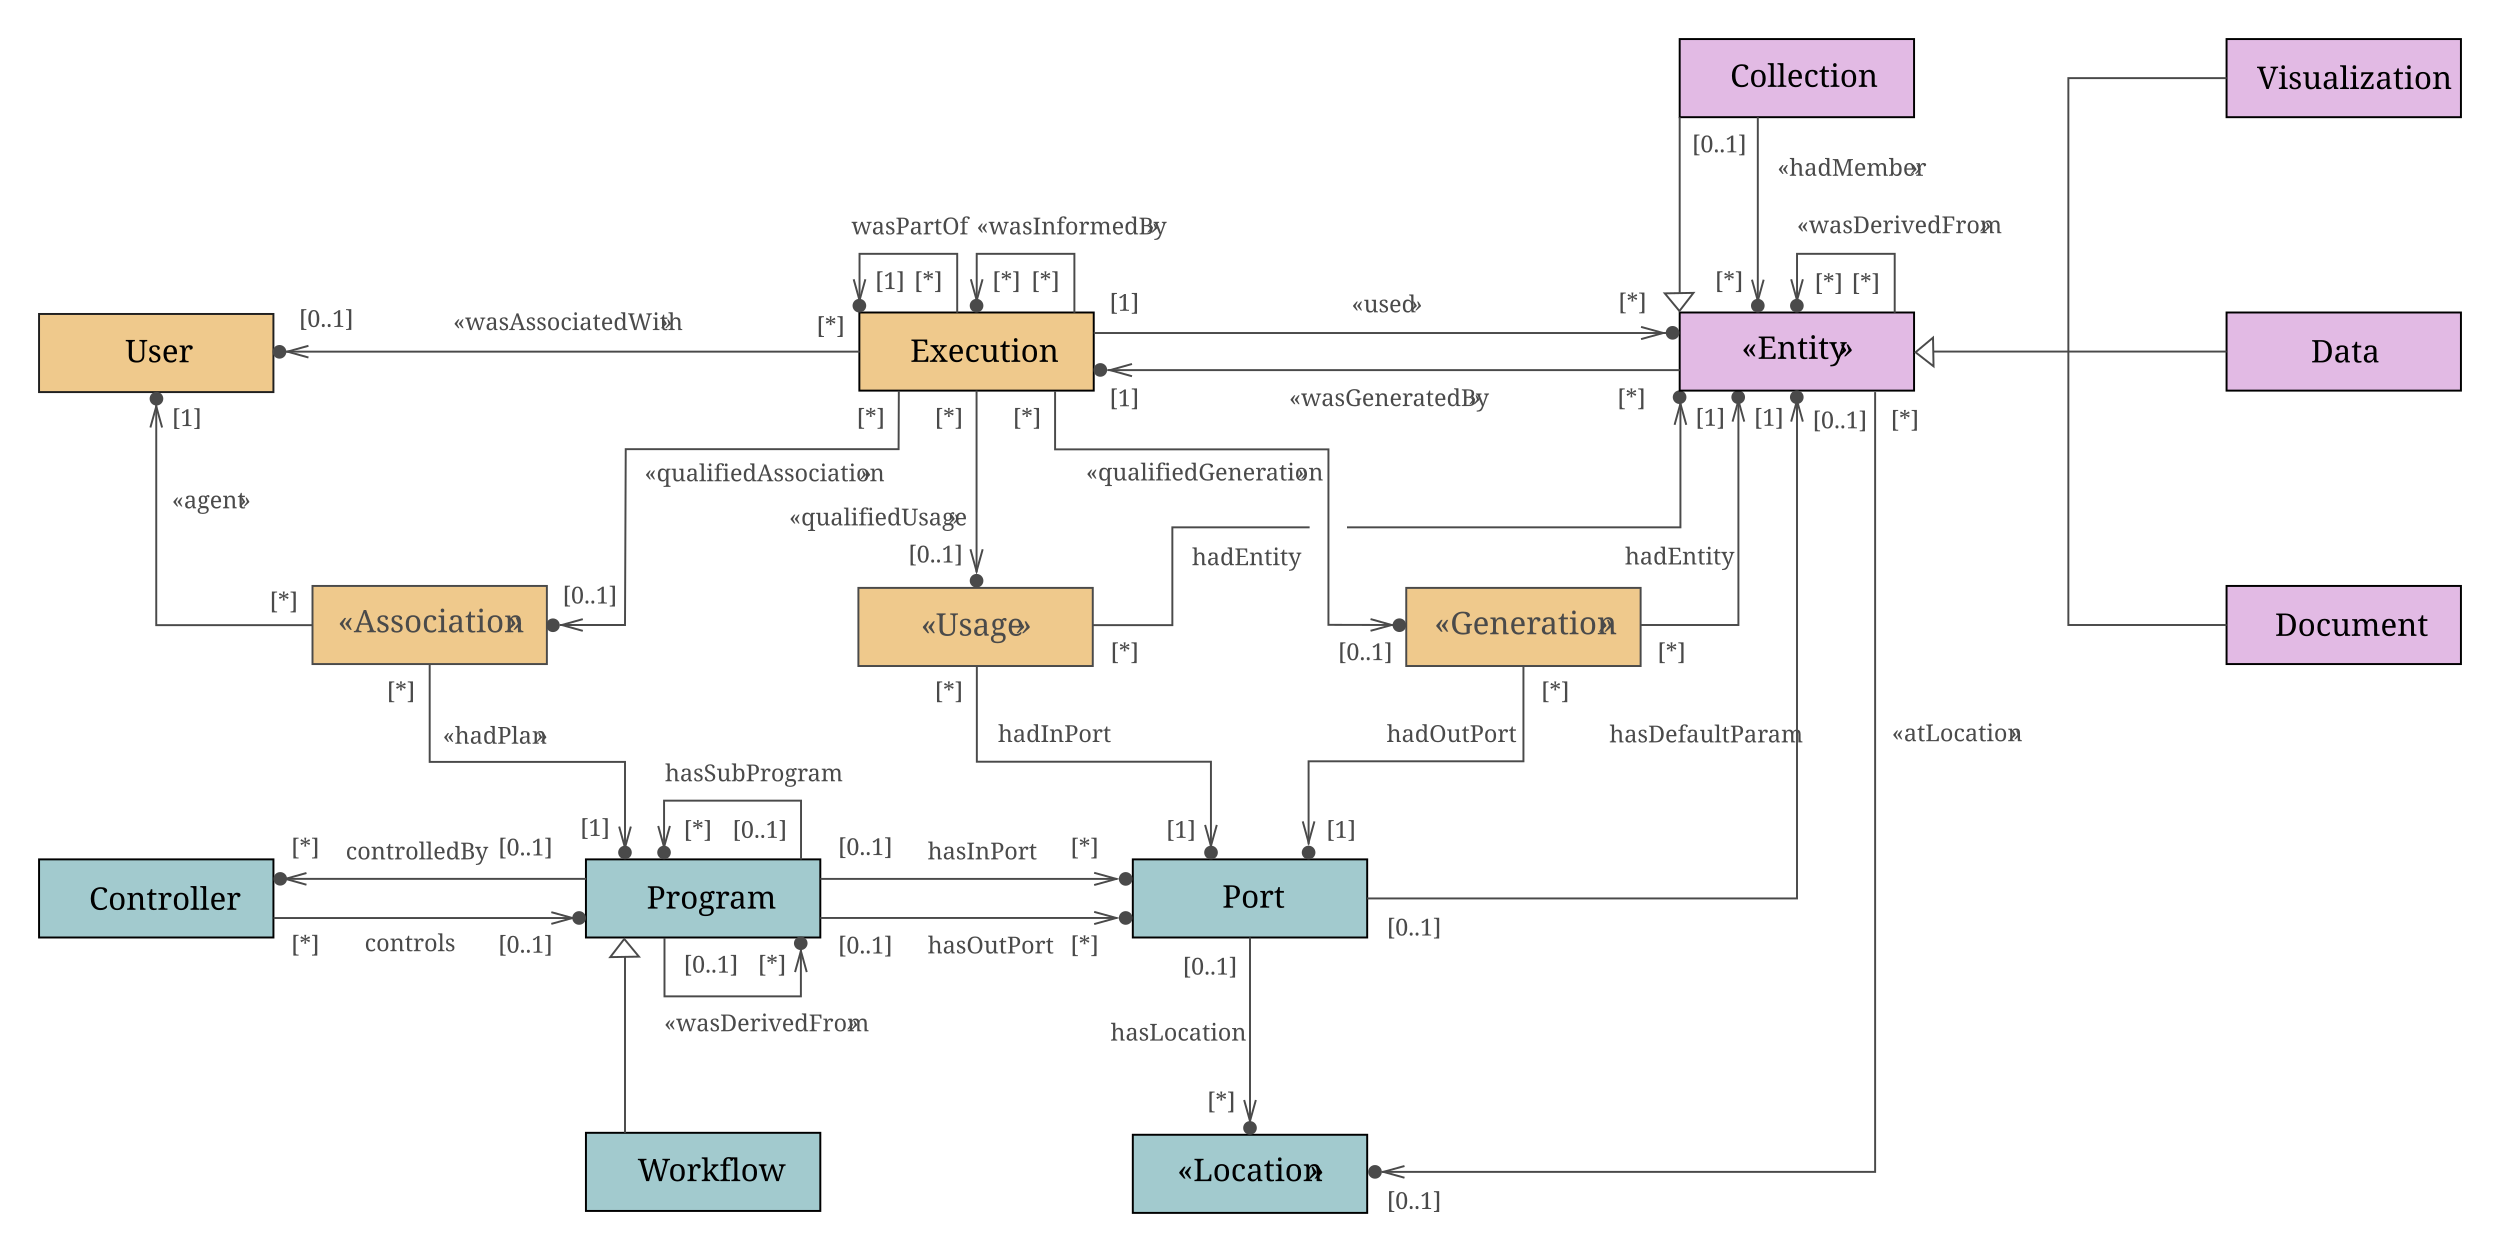
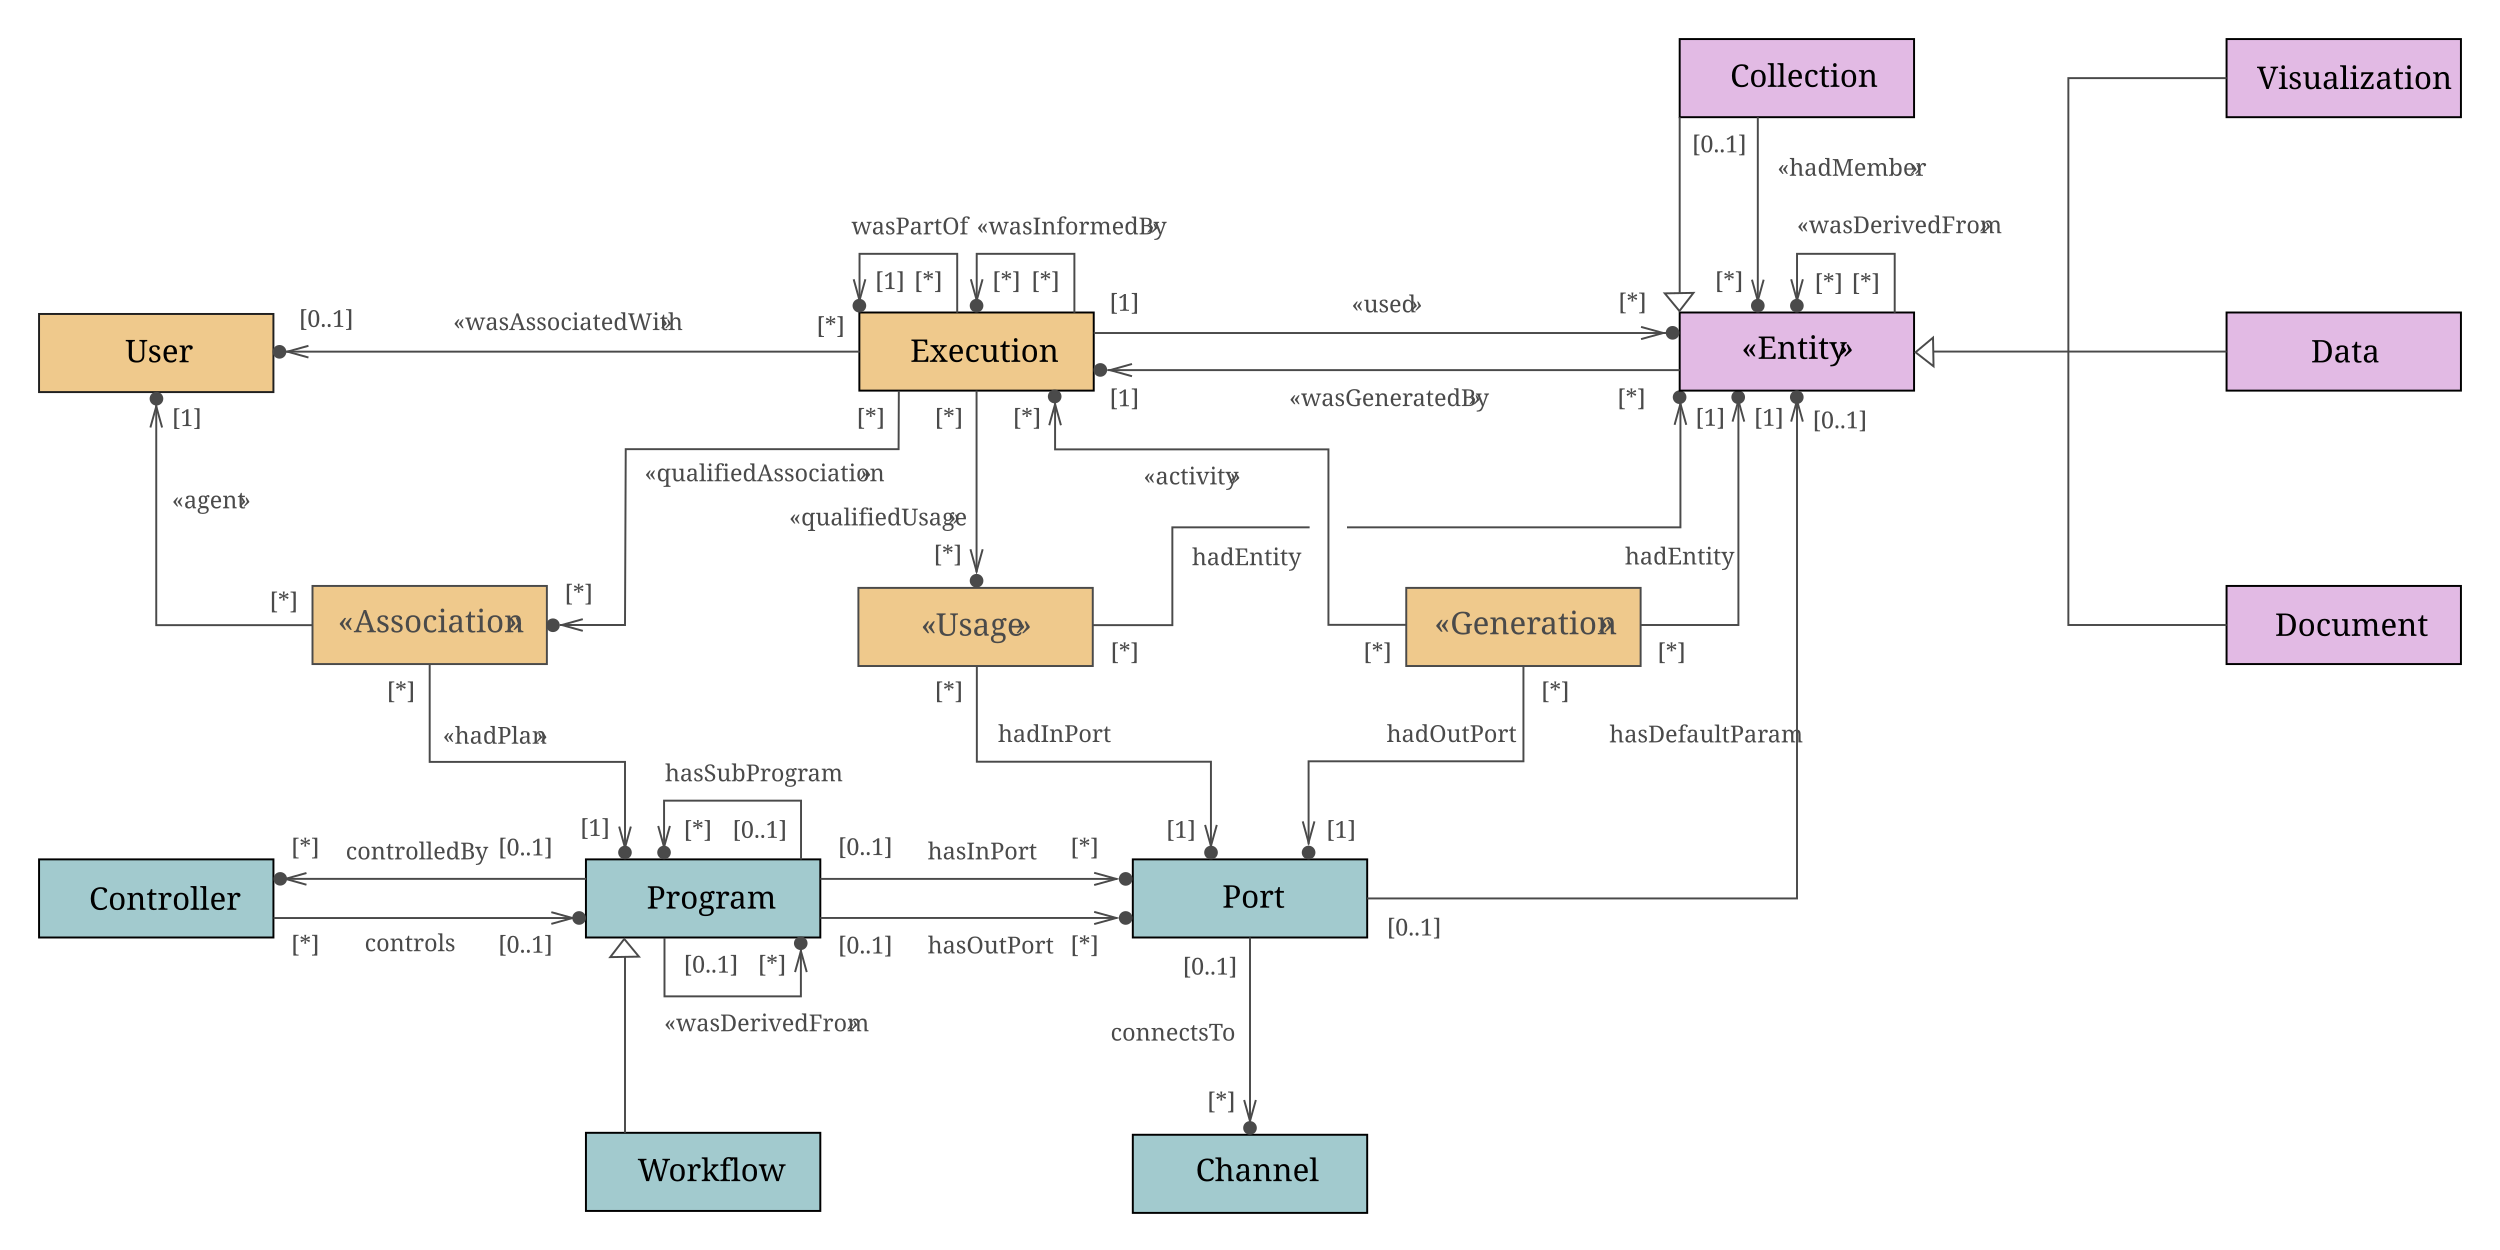
<svg xmlns="http://www.w3.org/2000/svg" width="1280px" height="640px" viewBox="0 0 1280 640" version="1.1">
  <defs />
  <g id="Page-1" stroke="none" stroke-width="1" fill="none" fill-rule="evenodd">
    <g id="provone-model">
      <g id="Path-+-Path" transform="translate(559, 206)" stroke="#4A4A4A">
        <path d="M0.557,114.071 L41.244,114.071 L41.244,63.996 L111.53,63.996" id="Path" />
        <path d="M130.663,63.996 L301.378,63.996 L301.378,0.601" id="Path" />
        <path id="Path-decoration-1" d="M304.378,11.512 C303.328,7.732 302.428,4.492 301.378,0.712 C300.328,4.492 299.428,7.732 298.378,11.512" />
      </g>
-       <path d="M707.5,600 L960.063,600 L960.063,200.742" id="Path-70" stroke="#4A4A4A" />
-       <path id="Path-70-decoration-1" d="M719.1,603 C715.32,601.95 712.08,601.05 708.3,600 C712.08,598.95 715.32,598.05 719.1,597" stroke="#4A4A4A" />
      <path d="M889.961,206.361 C891.618,206.361 892.961,205.018 892.961,203.361 C892.961,201.704 891.618,200.361 889.961,200.361 C888.304,200.361 886.961,201.704 886.961,203.361 C886.961,205.018 888.304,206.361 889.961,206.361 Z" id="Oval-3" stroke="#4A4A4A" fill="#4A4A4A" transform="translate(889.9608, 203.3608) rotate(156) translate(-889.9608, -203.3608) " />
      <path d="M859.961,206.361 C861.618,206.361 862.961,205.018 862.961,203.361 C862.961,201.704 861.618,200.361 859.961,200.361 C858.304,200.361 856.961,201.704 856.961,203.361 C856.961,205.018 858.304,206.361 859.961,206.361 Z" id="Oval-3" stroke="#4A4A4A" fill="#4A4A4A" transform="translate(859.9608, 203.3608) rotate(156) translate(-859.9608, -203.3608) " />
      <g id="User-Box-+-User" transform="translate(19.99237, 160.75)">
        <rect id="User-Box" stroke="#202020" fill="#EFC98C" x="0" y="0" width="120" height="40" />
        <text id="User" font-family="Cambria" font-size="16" font-weight="normal" fill="#000000">
          <tspan x="44.168" y="24.73">User</tspan>
        </text>
      </g>
      <g id="Execution-Box-+-Execution" transform="translate(438.9924, 160)">
        <rect id="Execution-Box" stroke="#000000" fill="#EFC98C" x="1" y="0" width="120" height="40" />
        <text id="Execution" font-family="Cambria" font-size="16" font-weight="normal" fill="#000000">
          <tspan x="27.043" y="25.27">Execution</tspan>
        </text>
      </g>
      <g id="Association-Box-+-Association" transform="translate(160, 300)">
        <rect id="Association-Box" stroke="#4A4A4A" fill="#EFC98C" x="0" y="0" width="120" height="40" />
        <text id="«Association»" font-family="Cambria" font-size="16" font-weight="normal" fill="#4A4A4A">
          <tspan x="12.945" y="23.734">«Association</tspan>
          <tspan x="99.555" y="23.734" font-style="italic">»</tspan>
        </text>
      </g>
      <g id="Association-Box-+-Association-2" transform="translate(439.5, 301)">
        <rect id="Association-Box" stroke="#4A4A4A" fill="#EFC98C" x="0" y="0" width="120" height="40" />
        <text id="«Usage»" font-family="Cambria" font-size="16" font-weight="normal" fill="#4A4A4A">
          <tspan x="31.965" y="24.471">«</tspan>
          <tspan x="39.77" y="24.471">Usage</tspan>
          <tspan x="80.535" y="24.471" font-style="italic">»</tspan>
        </text>
      </g>
      <g id="Association-Box-+-Association-3" transform="translate(720, 301)">
        <rect id="Association-Box" stroke="#4A4A4A" fill="#EFC98C" x="0" y="0" width="120" height="40" />
        <text id="«Generation»" font-family="Cambria" font-size="16" font-weight="normal" fill="#4A4A4A">
          <tspan x="14.336" y="23.734">«Generation</tspan>
          <tspan x="98.164" y="23.734" font-style="italic">»</tspan>
        </text>
      </g>
      <g id="Data-Box-+-Data" transform="translate(860, 160)">
        <rect id="Data-Box" stroke="#000000" fill="#E2BAE4" x="0" y="0" width="120" height="40" />
        <text id="«Entity»" font-family="Cambria" font-size="16" font-weight="normal" fill="#000000">
          <tspan x="31.613" y="23.734">«Entity</tspan>
          <tspan x="80.887" y="23.734" font-style="italic">»</tspan>
        </text>
      </g>
      <g id="Data-Box-+-Data-2" transform="translate(1140, 160)">
        <rect id="Data-Box" stroke="#000000" fill="#E2BAE4" x="0" y="0" width="120" height="40" />
        <text id="Data" font-family="Cambria" font-size="16" font-weight="normal" fill="#000000">
          <tspan x="43.2" y="25.56">Data</tspan>
        </text>
      </g>
      <g id="Data-Box-+-Data-5" transform="translate(1140, 300)">
        <rect id="Data-Box" stroke="#000000" fill="#E2BAE4" x="0" y="0" width="120" height="40" />
        <text id="Document" font-family="Cambria" font-size="16" font-weight="normal" fill="#000000">
          <tspan x="24.785" y="25.56">Document</tspan>
        </text>
      </g>
      <g id="Data-Box-+-Data-4" transform="translate(1140, 20)">
        <rect id="Data-Box" stroke="#000000" fill="#E2BAE4" x="0" y="0" width="120" height="40" />
        <text id="Visualization" font-family="Cambria" font-size="16" font-weight="normal" fill="#000000">
          <tspan x="15.609" y="25.56">Visualization</tspan>
        </text>
      </g>
      <g id="Collection-Box-+-Collection" transform="translate(860, 20)">
        <rect id="Collection-Box" stroke="#000000" fill="#E2BAE4" x="0" y="0" width="120" height="40" />
        <text id="Collection" font-family="Cambria" font-size="16" font-weight="normal" fill="#000000">
          <tspan x="25.84" y="24.478">Collection</tspan>
        </text>
      </g>
      <g id="Controller-Box-+-Controller" transform="translate(20, 440)">
        <rect id="Controller-Box" stroke="#000000" fill="#A2CACE" x="0" y="0" width="120" height="40" />
        <text id="Controller" font-family="Cambria" font-size="16" font-weight="normal" fill="#000000">
          <tspan x="25.573" y="25.811">Controller</tspan>
        </text>
      </g>
      <rect id="Program-Box" stroke="#000000" fill="#A2CACE" x="300" y="440" width="120" height="40" />
      <text id="Program" font-family="Cambria" font-size="16" font-weight="normal" fill="#000000">
        <tspan x="331.078" y="465.199">Program</tspan>
      </text>
      <g id="Workflow-Box-+-Workflow" transform="translate(300, 580)">
        <rect id="Workflow-Box" stroke="#000000" fill="#A2CACE" x="0" y="0" width="120" height="40" />
        <text id="Workflow" font-family="Cambria" font-size="16" font-weight="normal" fill="#000000">
          <tspan x="26.444" y="24.73">Workflow</tspan>
        </text>
      </g>
-       <g id="Container-Box-+-Container" transform="translate(580, 581)">
+       <g id="Container-Box-+-Channel" transform="translate(580, 581)">
        <rect id="Container-Box" stroke="#000000" fill="#A2CACE" x="0" y="0" width="120" height="40" />
-         <text id="«Location»" font-family="Cambria" font-size="16" font-weight="normal" fill="#000000">
-           <tspan x="22.734" y="23.734">«Location</tspan>
-           <tspan x="89.766" y="23.734" font-style="italic">»</tspan>
+         <text id="Channel" font-family="Cambria" font-size="16" font-weight="normal" fill="#000000">
+           <tspan x="32.176" y="23.734">Channel</tspan>
        </text>
      </g>
      <g id="InputPort-Box-+-InputPort" transform="translate(580, 440)">
        <rect id="InputPort-Box" stroke="#000000" fill="#A2CACE" x="0" y="0" width="120" height="40" />
        <text id="Port" font-family="Cambria" font-size="16" font-weight="normal" fill="#000000">
          <tspan x="45.795" y="24.73">Port</tspan>
        </text>
      </g>
      <text id="wasPartOf" font-family="Cambria" font-size="12" font-weight="normal" fill="#4A4A4A">
        <tspan x="435.992" y="120">wasPartOf</tspan>
      </text>
      <text id="«hadMember»" font-family="Cambria" font-size="12" font-weight="normal" fill="#4A4A4A">
        <tspan x="910" y="90">«hadMember</tspan>
        <tspan x="977.998" y="90" font-style="italic">»</tspan>
      </text>
      <text id="«wasDerivedFrom»" font-family="Cambria" font-size="12" font-weight="normal" fill="#4A4A4A">
        <tspan x="340" y="528">«wasDerivedFrom</tspan>
        <tspan x="433.457" y="528" font-style="italic">»</tspan>
      </text>
      <text id="hasSubProgram" font-family="Cambria" font-size="12" font-weight="normal" fill="#4A4A4A">
        <tspan x="340.5" y="400">hasSubProgram</tspan>
      </text>
      <text id="«hadPlan»" font-family="Cambria" font-size="12" font-weight="normal" fill="#4A4A4A">
        <tspan x="226.683" y="380.801">«hadPlan</tspan>
        <tspan x="274.302" y="380.801" font-style="italic">»</tspan>
      </text>
      <text id="controlledBy" font-family="Cambria" font-size="12" font-weight="normal" fill="#4A4A4A">
        <tspan x="177" y="440">controlledBy</tspan>
      </text>
      <text id="controls" font-family="Cambria" font-size="12" font-weight="normal" fill="#4A4A4A">
        <tspan x="186.683" y="487">controls</tspan>
      </text>
      <text id="[*]" font-family="Cambria" font-size="12" font-weight="normal" fill="#4A4A4A">
        <tspan x="149" y="487.735">[*]</tspan>
      </text>
      <text id="[*]-5" font-family="Cambria" font-size="12" font-weight="normal" fill="#4A4A4A">
        <tspan x="388" y="498">[*]</tspan>
      </text>
      <text id="[*]-2" font-family="Cambria" font-size="12" font-weight="normal" fill="#4A4A4A">
        <tspan x="149.008" y="438">[*]</tspan>
      </text>
      <text id="[*]-12" font-family="Cambria" font-size="12" font-weight="normal" fill="#4A4A4A">
        <tspan x="507.992" y="148">[*]</tspan>
      </text>
      <text id="[*]-13" font-family="Cambria" font-size="12" font-weight="normal" fill="#4A4A4A">
        <tspan x="527.992" y="148">[*]</tspan>
      </text>
      <text id="[*]-17" font-family="Cambria" font-size="12" font-weight="normal" fill="#4A4A4A">
        <tspan x="878" y="148">[*]</tspan>
      </text>
      <text id="«wasDerivedFrom»" font-family="Cambria" font-size="12" font-weight="normal" fill="#4A4A4A">
        <tspan x="920" y="119.4">«wasDerivedFrom</tspan>
        <tspan x="1013.457" y="119.4" font-style="italic">»</tspan>
      </text>
      <text id="[*]-18" font-family="Cambria" font-size="12" font-weight="normal" fill="#4A4A4A">
        <tspan x="948" y="149">[*]</tspan>
      </text>
      <text id="[*]-19" font-family="Cambria" font-size="12" font-weight="normal" fill="#4A4A4A">
        <tspan x="929" y="149">[*]</tspan>
      </text>
      <text id="[0..1]" font-family="Cambria" font-size="12" font-weight="normal" fill="#4A4A4A">
        <tspan x="866.263" y="78">[0..1]</tspan>
      </text>
      <text id="[0..1]-3" font-family="Cambria" font-size="12" font-weight="normal" fill="#4A4A4A">
        <tspan x="928" y="219.303">[0..1]</tspan>
      </text>
      <text id="[0..1]" font-family="Cambria" font-size="12" font-weight="normal" fill="#4A4A4A">
        <tspan x="710" y="479">[0..1]</tspan>
      </text>
-       <text id="[*]-20" font-family="Cambria" font-size="12" font-weight="normal" fill="#4A4A4A">
-         <tspan x="968" y="219">[*]</tspan>
-       </text>
-       <text id="[0..1]-2" font-family="Cambria" font-size="12" font-weight="normal" fill="#4A4A4A">
-         <tspan x="710" y="619">[0..1]</tspan>
-       </text>
      <text id="[*]-14" font-family="Cambria" font-size="12" font-weight="normal" fill="#4A4A4A">
        <tspan x="467.992" y="148">[*]</tspan>
      </text>
      <text id="[1]" font-family="Cambria" font-size="12" font-weight="normal" fill="#4A4A4A">
        <tspan x="447.992" y="148">[1]</tspan>
      </text>
      <text id="[*]-9" font-family="Cambria" font-size="12" font-weight="normal" fill="#4A4A4A">
        <tspan x="198" y="358">[*]</tspan>
      </text>
      <text id="[*]-6" font-family="Cambria" font-size="12" font-weight="normal" fill="#4A4A4A">
        <tspan x="350" y="429">[*]</tspan>
      </text>
      <text id="[0..1]" font-family="Cambria" font-size="12" font-weight="normal" fill="#4A4A4A">
        <tspan x="255" y="487.801">[0..1]</tspan>
      </text>
      <text id="[0..1]" font-family="Cambria" font-size="12" font-weight="normal" fill="#4A4A4A">
        <tspan x="350" y="498">[0..1]</tspan>
      </text>
      <text id="hasOutPort" font-family="Cambria" font-size="12" font-weight="normal" fill="#4A4A4A">
        <tspan x="475" y="488.158">hasOutPort</tspan>
      </text>
      <text id="[*]-7" font-family="Cambria" font-size="12" font-weight="normal" fill="#4A4A4A">
        <tspan x="548" y="488">[*]</tspan>
      </text>
      <text id="[0..1]" font-family="Cambria" font-size="12" font-weight="normal" fill="#4A4A4A">
        <tspan x="429" y="488.199">[0..1]</tspan>
      </text>
      <text id="[1]-7" font-family="Cambria" font-size="12" font-weight="normal" fill="#4A4A4A">
        <tspan x="297" y="428">[1]</tspan>
      </text>
      <text id="«wasAssociatedWith»" font-family="Cambria" font-size="12" font-weight="normal" fill="#4A4A4A">
        <tspan x="232" y="169">«wasAssociatedWith</tspan>
        <tspan x="338.119" y="169" font-style="italic">»</tspan>
      </text>
      <text id="«agent»" font-family="Cambria" font-size="12" font-weight="normal" fill="#4A4A4A">
        <tspan x="88" y="260.25">«agent</tspan>
        <tspan x="122.254" y="260.25" font-style="italic">»</tspan>
      </text>
      <text id="[1]" font-family="Cambria" font-size="12" font-weight="normal" fill="#4A4A4A">
        <tspan x="88" y="218.132">[1]</tspan>
      </text>
      <text id="[0..1]" font-family="Cambria" font-size="12" font-weight="normal" fill="#4A4A4A">
        <tspan x="153" y="167.403">[0..1]</tspan>
      </text>
      <text id="[*]" font-family="Cambria" font-size="12" font-weight="normal" fill="#4A4A4A">
        <tspan x="138" y="312">[*]</tspan>
      </text>
      <text id="[*]-11" font-family="Cambria" font-size="12" font-weight="normal" fill="#4A4A4A">
        <tspan x="417.992" y="171">[*]</tspan>
      </text>
      <text id="[*]-10" font-family="Cambria" font-size="12" font-weight="normal" fill="#4A4A4A">
        <tspan x="438.535" y="218">[*]</tspan>
      </text>
      <text id="[*]-22" font-family="Cambria" font-size="12" font-weight="normal" fill="#4A4A4A">
        <tspan x="478.535" y="218">[*]</tspan>
      </text>
      <text id="[*]-25" font-family="Cambria" font-size="12" font-weight="normal" fill="#4A4A4A">
        <tspan x="478.535" y="358">[*]</tspan>
      </text>
      <text id="[*]-28" font-family="Cambria" font-size="12" font-weight="normal" fill="#4A4A4A">
        <tspan x="789" y="358">[*]</tspan>
      </text>
-       <text id="[*]-24" font-family="Cambria" font-size="12" font-weight="normal" fill="#4A4A4A">
+       <text id="[*]" font-family="Cambria" font-size="12" font-weight="normal" fill="#4A4A4A">
        <tspan x="518.535" y="218">[*]</tspan>
      </text>
      <text id="[*]-26" font-family="Cambria" font-size="12" font-weight="normal" fill="#4A4A4A">
        <tspan x="568.535" y="338">[*]</tspan>
      </text>
      <text id="[*]-27" font-family="Cambria" font-size="12" font-weight="normal" fill="#4A4A4A">
        <tspan x="848.535" y="338">[*]</tspan>
      </text>
-       <text id="[0..1]" font-family="Cambria" font-size="12" font-weight="normal" fill="#4A4A4A">
-         <tspan x="288" y="309">[0..1]</tspan>
-       </text>
-       <text id="[0..1]-4" font-family="Cambria" font-size="12" font-weight="normal" fill="#4A4A4A">
-         <tspan x="465" y="288">[0..1]</tspan>
-       </text>
-       <text id="[0..1]-5" font-family="Cambria" font-size="12" font-weight="normal" fill="#4A4A4A">
-         <tspan x="685" y="338">[0..1]</tspan>
+       <text id="[*]" font-family="Cambria" font-size="12" font-weight="normal" fill="#4A4A4A">
+         <tspan x="289" y="308">[*]</tspan>
+       </text>
+       <text id="[*]" font-family="Cambria" font-size="12" font-weight="normal" fill="#4A4A4A">
+         <tspan x="478" y="288">[*]</tspan>
+       </text>
+       <text id="[*]" font-family="Cambria" font-size="12" font-weight="normal" fill="#4A4A4A">
+         <tspan x="698" y="338">[*]</tspan>
      </text>
      <text id="[0..1]" font-family="Cambria" font-size="12" font-weight="normal" fill="#4A4A4A">
        <tspan x="255" y="438">[0..1]</tspan>
      </text>
      <text id="[0..1]" font-family="Cambria" font-size="12" font-weight="normal" fill="#4A4A4A">
        <tspan x="375" y="429">[0..1]</tspan>
      </text>
      <g id="Collection-Subclass-arrow" transform="translate(852, 60)" stroke="#4A4A4A">
        <path d="M15.049,89.95 L7.869,99.255 L0.369,90.206 L15.049,89.95 Z" id="Triangle-1" />
        <path d="M8,89.5 L8,0.5" id="Line" stroke-linecap="square" />
      </g>
      <g id="Collection-Subclass-arrow-2" transform="translate(1060, 180) rotate(-270) translate(-1060, -180) translate(1052.5, 100)" stroke="#4A4A4A">
        <path d="M15.05,150.031 L7.869,159.253 L0.37,150.287 L15.05,150.031 Z" id="Triangle-1" />
        <path d="M7.5,149.586 L7.5,0.499" id="Line" stroke-linecap="square" />
      </g>
      <g id="Workflow-Subclass-arrow" transform="translate(319.5, 530.5) rotate(-180) translate(-319.5, -530.5) translate(311.5, 480)" stroke="#4A4A4A">
        <path d="M15.049,90.95 L7.869,100.255 L0.369,91.206 L15.049,90.95 Z" id="Triangle-1" />
        <path d="M7.5,90.5 L7.5,1.499" id="Line" stroke-linecap="square" />
      </g>
      <text id="hasInPort" font-family="Cambria" font-size="12" font-weight="normal" fill="#4A4A4A">
        <tspan x="475" y="440">hasInPort</tspan>
      </text>
      <text id="[*]-8" font-family="Cambria" font-size="12" font-weight="normal" fill="#4A4A4A">
        <tspan x="548" y="438">[*]</tspan>
      </text>
      <text id="[0..1]" font-family="Cambria" font-size="12" font-weight="normal" fill="#4A4A4A">
        <tspan x="429" y="437.801">[0..1]</tspan>
      </text>
      <path d="M1140,40 L1059,40 L1059,180" id="Path-53" stroke="#4A4A4A" />
      <path d="M1140,180 L1059,180 L1059,320" id="Path-55" stroke="#4A4A4A" transform="translate(1099.5, 250) scale(1, -1) translate(-1099.5, -250) " />
-       <text id="hasLocation" font-family="Cambria" font-size="12" font-weight="normal" fill="#4A4A4A">
-         <tspan x="568.6" y="532.783">hasLocation</tspan>
+       <text id="connectsTo" font-family="Cambria" font-size="12" font-weight="normal" fill="#4A4A4A">
+         <tspan x="568.6" y="532.783">connectsTo</tspan>
      </text>
      <text id="[*]-23" font-family="Cambria" font-size="12" font-weight="normal" fill="#4A4A4A">
        <tspan x="618" y="568">[*]</tspan>
      </text>
      <text id="[0..1]" font-family="Cambria" font-size="12" font-weight="normal" fill="#4A4A4A">
        <tspan x="605.5" y="499">[0..1]</tspan>
      </text>
      <path d="M640,580.5 C641.657,580.5 643,579.157 643,577.5 C643,575.843 641.657,574.5 640,574.5 C638.343,574.5 637,575.843 637,577.5 C637,579.157 638.343,580.5 640,580.5 Z" id="Oval-2" stroke="#4A4A4A" fill="#4A4A4A" transform="translate(640, 577.5) rotate(-180) translate(-640, -577.5) " />
      <g id="Oval-2-+-Line-9" transform="translate(499.5, 450) rotate(-270) translate(-499.5, -450) translate(496, 369.5)" stroke="#4A4A4A">
        <path d="M3.5,6.654 C5.157,6.654 6.5,5.311 6.5,3.654 C6.5,1.997 5.157,0.654 3.5,0.654 C1.843,0.654 0.5,1.997 0.5,3.654 C0.5,5.311 1.843,6.654 3.5,6.654 Z" id="Oval-2" fill="#4A4A4A" />
        <path d="M3.5,159.507 L3.5,8.5" id="Line-8" stroke-linecap="square" />
        <path id="Line-8-decoration-1" d="M6.5,19.307 C5.45,15.527 4.55,12.287 3.5,8.507 C2.45,12.287 1.55,15.527 0.5,19.307" stroke-linecap="square" />
      </g>
      <g id="Oval-2-+-Line-10" transform="translate(499.5, 470) rotate(-270) translate(-499.5, -470) translate(496, 389.5)" stroke="#4A4A4A">
        <path d="M3.5,6.654 C5.157,6.654 6.5,5.311 6.5,3.654 C6.5,1.997 5.157,0.654 3.5,0.654 C1.843,0.654 0.5,1.997 0.5,3.654 C0.5,5.311 1.843,6.654 3.5,6.654 Z" id="Oval-2" fill="#4A4A4A" />
        <path d="M3.5,159.507 L3.5,8.5" id="Line-8" stroke-linecap="square" />
        <path id="Line-8-decoration-1" d="M6.5,19.307 C5.45,15.527 4.55,12.287 3.5,8.507 C2.45,12.287 1.55,15.527 0.5,19.307" stroke-linecap="square" />
      </g>
      <g id="Oval-2-+-Line-14" transform="translate(499.5, 263.5) rotate(-180) translate(-499.5, -263.5) translate(496.5, 227)" stroke="#4A4A4A">
        <path d="M2.5,5.654 C4.157,5.654 5.5,4.311 5.5,2.654 C5.5,0.997 4.157,-0.346 2.5,-0.346 C0.843,-0.346 -0.5,0.997 -0.5,2.654 C-0.5,4.311 0.843,5.654 2.5,5.654 Z" id="Oval-2" fill="#4A4A4A" />
        <path d="M2.5,99.501 L2.5,7.5" id="Line-8" stroke-linecap="square" />
        <path id="Line-8-decoration-1" d="M5.5,18.301 C4.45,14.521 3.55,11.281 2.5,7.501 C1.45,11.281 0.55,14.521 -0.5,18.301" stroke-linecap="square" />
      </g>
      <path d="M319.984,439.434 C321.632,439.434 322.968,438.106 322.968,436.467 C322.968,434.828 321.632,433.5 319.984,433.5 C318.336,433.5 317,434.828 317,436.467 C317,438.106 318.336,439.434 319.984,439.434 Z" id="Oval-2" stroke="#4A4A4A" fill="#4A4A4A" transform="translate(319.984, 436.4672) rotate(-180) translate(-319.984, -436.4672) " />
      <path d="M296.5,473 C298.157,473 299.5,471.657 299.5,470 C299.5,468.343 298.157,467 296.5,467 C294.843,467 293.5,468.343 293.5,470 C293.5,471.657 294.843,473 296.5,473 Z" id="Oval-10" stroke="#4A4A4A" fill="#4A4A4A" transform="translate(296.5, 470) rotate(-180) translate(-296.5, -470) " />
      <path d="M143.484,452.934 C145.132,452.934 146.468,451.606 146.468,449.967 C146.468,448.328 145.132,447 143.484,447 C141.836,447 140.5,448.328 140.5,449.967 C140.5,451.606 141.836,452.934 143.484,452.934 Z" id="Oval-11" stroke="#4A4A4A" fill="#4A4A4A" transform="translate(143.484, 449.9672) rotate(-180) translate(-143.484, -449.9672) " />
      <path d="M339.984,439.434 C341.632,439.434 342.968,438.106 342.968,436.467 C342.968,434.828 341.632,433.5 339.984,433.5 C338.336,433.5 337,434.828 337,436.467 C337,438.106 338.336,439.434 339.984,439.434 Z" id="Oval-9" stroke="#4A4A4A" fill="#4A4A4A" transform="translate(339.984, 436.4672) rotate(-180) translate(-339.984, -436.4672) " />
      <path d="M409.984,485.934 C411.632,485.934 412.968,484.606 412.968,482.967 C412.968,481.328 411.632,480 409.984,480 C408.336,480 407,481.328 407,482.967 C407,484.606 408.336,485.934 409.984,485.934 Z" id="Oval-8" stroke="#4A4A4A" fill="#4A4A4A" transform="translate(409.984, 482.9672) rotate(-180) translate(-409.984, -482.9672) " />
      <path d="M670,439.5 C671.657,439.5 673,438.157 673,436.5 C673,434.843 671.657,433.5 670,433.5 C668.343,433.5 667,434.843 667,436.5 C667,438.157 668.343,439.5 670,439.5 Z" id="Oval-2" stroke="#4A4A4A" fill="#4A4A4A" />
      <path d="M283.104,323.132 C284.761,323.132 286.104,321.789 286.104,320.132 C286.104,318.475 284.761,317.132 283.104,317.132 C281.447,317.132 280.104,318.475 280.104,320.132 C280.104,321.789 281.447,323.132 283.104,323.132 Z" id="Oval-2" stroke="#4A4A4A" fill="#4A4A4A" transform="translate(283.1037, 320.1319) rotate(204) translate(-283.1037, -320.1319) " />
      <path d="M143.104,183.132 C144.761,183.132 146.104,181.789 146.104,180.132 C146.104,178.475 144.761,177.132 143.104,177.132 C141.447,177.132 140.104,178.475 140.104,180.132 C140.104,181.789 141.447,183.132 143.104,183.132 Z" id="Oval-6" stroke="#4A4A4A" fill="#4A4A4A" />
      <path d="M80.104,207.132 C81.761,207.132 83.104,205.789 83.104,204.132 C83.104,202.475 81.761,201.132 80.104,201.132 C78.447,201.132 77.104,202.475 77.104,204.132 C77.104,205.789 78.447,207.132 80.104,207.132 Z" id="Oval-7" stroke="#4A4A4A" fill="#4A4A4A" />
-       <path d="M716.5,323.1 C718.157,323.1 719.5,321.757 719.5,320.1 C719.5,318.443 718.157,317.1 716.5,317.1 C714.843,317.1 713.5,318.443 713.5,320.1 C713.5,321.757 714.843,323.1 716.5,323.1 Z" id="Oval-5" stroke="#4A4A4A" fill="#4A4A4A" />
+       <path d="M540,206 C541.657,206 543,204.657 543,203 C543,201.343 541.657,200 540,200 C538.343,200 537,201.343 537,203 C537,204.657 538.343,206 540,206 Z" id="Oval-5" stroke="#4A4A4A" fill="#4A4A4A" />
      <text id="«wasInformedBy»" font-family="Cambria" font-size="12" font-weight="normal" fill="#4A4A4A">
        <tspan x="500" y="120">«wasInformedBy</tspan>
        <tspan x="587.105" y="120" font-style="italic">»</tspan>
      </text>
      <text id="[*]-15" font-family="Cambria" font-size="12" font-weight="normal" fill="#4A4A4A">
        <tspan x="828.5" y="158.903">[*]</tspan>
      </text>
      <text id="[1]-10" font-family="Cambria" font-size="12" font-weight="normal" fill="#4A4A4A">
        <tspan x="568" y="159.121">[1]</tspan>
      </text>
      <text id="«wasGeneratedBy»" font-family="Cambria" font-size="12" font-weight="normal" fill="#4A4A4A">
        <tspan x="660" y="207.903">«wasGeneratedBy</tspan>
        <tspan x="752.021" y="207.903" font-style="italic">»</tspan>
      </text>
-       <text id="«atLocation»" font-family="Cambria" font-size="12" font-weight="normal" fill="#4A4A4A">
-         <tspan x="968.609" y="379.5">«atLocation</tspan>
-         <tspan x="1028.802" y="379.5" font-style="italic">»</tspan>
-       </text>
-       <text id="«qualifiedGeneration" font-family="Cambria" font-size="12" font-weight="normal" fill="#4A4A4A">
-         <tspan x="556" y="246">«qualifiedGeneration</tspan>
-         <tspan x="663.783" y="246" font-style="italic">»</tspan>
+       <text id="«activity»" font-family="Cambria" font-size="12" font-weight="normal" fill="#4A4A4A">
+         <tspan x="585.465" y="248">«activity</tspan>
+         <tspan x="629.111" y="248" font-style="italic">»</tspan>
      </text>
      <text id="«qualifiedUsage»" font-family="Cambria" font-size="12" font-weight="normal" fill="#4A4A4A">
        <tspan x="404" y="269">«qualifiedUsage</tspan>
        <tspan x="485.545" y="269" font-style="italic">»</tspan>
      </text>
      <text id="«qualifiedAssociatio" font-family="Cambria" font-size="12" font-weight="normal" fill="#4A4A4A">
        <tspan x="330" y="246.399">«qualifiedAssociation</tspan>
        <tspan x="440.074" y="246.399" font-style="italic">»</tspan>
      </text>
      <text id="hadEntity" font-family="Cambria" font-size="12" font-weight="normal" fill="#4A4A4A">
        <tspan x="610.29" y="289.379">hadEntity</tspan>
      </text>
      <text id="«used»" font-family="Cambria" font-size="12" font-weight="normal" fill="#4A4A4A">
        <tspan x="691.992" y="159.903">«used</tspan>
        <tspan x="722.139" y="159.903" font-style="italic">»</tspan>
      </text>
      <text id="hadOutPort" font-family="Cambria" font-size="12" font-weight="normal" fill="#4A4A4A">
        <tspan x="709.992" y="379.903">hadOutPort</tspan>
      </text>
      <text id="hadInPort" font-family="Cambria" font-size="12" font-weight="normal" fill="#4A4A4A">
        <tspan x="510.992" y="379.903">hadInPort</tspan>
      </text>
      <text id="[*]-16" font-family="Cambria" font-size="12" font-weight="normal" fill="#4A4A4A">
        <tspan x="828" y="208">[*]</tspan>
      </text>
      <text id="[1]-11" font-family="Cambria" font-size="12" font-weight="normal" fill="#4A4A4A">
        <tspan x="568" y="208">[1]</tspan>
      </text>
      <text id="[1]-12" font-family="Cambria" font-size="12" font-weight="normal" fill="#4A4A4A">
        <tspan x="597" y="429">[1]</tspan>
      </text>
      <text id="[1]-15" font-family="Cambria" font-size="12" font-weight="normal" fill="#4A4A4A">
        <tspan x="679" y="429">[1]</tspan>
      </text>
      <text id="[1]-13" font-family="Cambria" font-size="12" font-weight="normal" fill="#4A4A4A">
        <tspan x="868" y="218">[1]</tspan>
      </text>
      <text id="[1]-14" font-family="Cambria" font-size="12" font-weight="normal" fill="#4A4A4A">
        <tspan x="898" y="218">[1]</tspan>
      </text>
      <g id="Oval-2-+-Line-17" transform="translate(560.3669, 166.9034)" stroke="#4A4A4A">
        <path d="M296,6.5 C297.657,6.5 299,5.157 299,3.5 C299,1.843 297.657,0.5 296,0.5 C294.343,0.5 293,1.843 293,3.5 C293,5.157 294.343,6.5 296,6.5 Z" id="Oval-2" fill="#4A4A4A" />
        <path d="M0.133,3.597 L292.133,3.597" id="Line-8" stroke-linecap="square" />
        <path id="Line-8-decoration-1" d="M280.333,6.597 C284.113,5.547 287.353,4.647 291.133,3.597 C287.353,2.547 284.113,1.647 280.333,0.597" stroke-linecap="square" />
      </g>
      <path d="M563.367,192.403 C565.024,192.403 566.367,191.06 566.367,189.403 C566.367,187.747 565.024,186.403 563.367,186.403 C561.71,186.403 560.367,187.747 560.367,189.403 C560.367,191.06 561.71,192.403 563.367,192.403 Z" id="Oval-2" stroke="#4A4A4A" fill="#4A4A4A" />
      <path d="M500,159.5 C501.657,159.5 503,158.157 503,156.5 C503,154.843 501.657,153.5 500,153.5 C498.343,153.5 497,154.843 497,156.5 C497,158.157 498.343,159.5 500,159.5 Z" id="Oval-13" stroke="#4A4A4A" fill="#4A4A4A" />
      <path d="M567.5,189.5 L859.5,189.5" id="Line-8" stroke="#4A4A4A" stroke-linecap="square" />
      <path id="Line-8-decoration-1" d="M579.1,192.5 C575.32,191.45 572.08,190.55 568.3,189.5 C572.08,188.45 575.32,187.55 579.1,186.5" stroke="#4A4A4A" stroke-linecap="square" />
      <path d="M620.039,439.5 C621.696,439.5 623.039,438.157 623.039,436.5 C623.039,434.843 621.696,433.5 620.039,433.5 C618.382,433.5 617.039,434.843 617.039,436.5 C617.039,438.157 618.382,439.5 620.039,439.5 Z" id="Oval-2" stroke="#4A4A4A" fill="#4A4A4A" />
      <path d="M919.961,206.361 C921.618,206.361 922.961,205.018 922.961,203.361 C922.961,201.704 921.618,200.361 919.961,200.361 C918.304,200.361 916.961,201.704 916.961,203.361 C916.961,205.018 918.304,206.361 919.961,206.361 Z" id="Oval-3" stroke="#4A4A4A" fill="#4A4A4A" transform="translate(919.9608, 203.3608) rotate(156) translate(-919.9608, -203.3608) " />
-       <path d="M704,603 C705.657,603 707,601.657 707,600 C707,598.343 705.657,597 704,597 C702.343,597 701,598.343 701,600 C701,601.657 702.343,603 704,603 Z" id="Oval-4" stroke="#4A4A4A" fill="#4A4A4A" transform="translate(704, 600) rotate(180) translate(-704, -600) " />
      <text id="hasDefaultParam" font-family="Cambria" font-size="12" font-weight="normal" fill="#4A4A4A">
        <tspan x="832" y="289">hadEntity</tspan>
      </text>
      <text id="hasDefaultParam-2" font-family="Cambria" font-size="12" font-weight="normal" fill="#4A4A4A">
        <tspan x="824" y="380.097">hasDefaultParam</tspan>
      </text>
      <path d="M700,460 L920.063,460 L920.063,205" id="Path-71" stroke="#4A4A4A" />
      <path id="Path-71-decoration-1" d="M923.063,215.863 C922.013,212.083 921.113,208.843 920.063,205.063 C919.013,208.843 918.113,212.083 917.063,215.863" stroke="#4A4A4A" />
      <path d="M840,320 L890.063,320 L890.063,205" id="Path-73" stroke="#4A4A4A" />
      <path id="Path-73-decoration-1" d="M893.063,215.863 C892.013,212.083 891.113,208.843 890.063,205.063 C889.013,208.843 888.113,212.083 887.063,215.863" stroke="#4A4A4A" />
-       <path d="M540.202,200.241 L540.202,230.081 L680.158,230.081 L680.158,319.921 L713.5,320" id="Path-52" stroke="#4A4A4A" />
-       <path id="Path-52-decoration-1" d="M701.715,322.972 C705.497,321.931 708.739,321.039 712.522,319.998 C708.744,318.939 705.507,318.031 701.729,316.972" stroke="#4A4A4A" />
+       <path d="M540.202,206.119 L540.202,230.081 L680.158,230.081 L680.158,319.921 L720,319.921" id="Path-52" stroke="#4A4A4A" />
+       <path id="Path-52-decoration-1" d="M537.202,217.719 C538.252,213.939 539.152,210.699 540.202,206.919 C541.252,210.699 542.152,213.939 543.202,217.719" stroke="#4A4A4A" />
      <path d="M460.203,200.106 L460.078,229.965 L320.375,229.965 L320,320 L286.698,320" id="Path-53" stroke="#4A4A4A" />
      <path id="Path-53-decoration-1" d="M298.398,317 C294.618,318.05 291.378,318.95 287.598,320 C291.378,321.05 294.618,321.95 298.398,323" stroke="#4A4A4A" />
      <path d="M440.13,180.042 L146.283,180.042" id="Path-55" stroke="#4A4A4A" />
      <path id="Path-55-decoration-1" d="M157.93,177.042 C154.15,178.092 150.91,178.992 147.13,180.042 C150.91,181.092 154.15,181.992 157.93,183.042" stroke="#4A4A4A" />
      <path d="M160,320.077 L80,320.077 L80,207.094" id="Path-50" stroke="#4A4A4A" />
      <path id="Path-50-decoration-1" d="M83,218.877 C81.95,215.097 81.05,211.857 80,208.077 C78.95,211.857 78.05,215.097 77,218.877" stroke="#4A4A4A" />
      <path d="M500.143,341.024 L500.143,389.999 L620,389.999 L620,433.994" id="Path-50" stroke="#4A4A4A" />
      <path id="Path-50-decoration-1" d="M617,422.367 C618.05,426.147 618.95,429.387 620,433.167 C621.05,429.387 621.95,426.147 623,422.367" stroke="#4A4A4A" />
      <path d="M340.22,480.207 L340.22,510.137 L410.057,510.137 L410.057,486.153" id="Path-49" stroke="#4A4A4A" />
      <path id="Path-49-decoration-1" d="M413.057,497.704 C412.007,493.924 411.107,490.684 410.057,486.904 C409.007,490.684 408.107,493.924 407.057,497.704" stroke="#4A4A4A" />
      <path d="M410.126,440.05 L410.126,409.937 L340,409.937 L340,433.954" id="Path-48" stroke="#4A4A4A" />
      <path id="Path-48-decoration-1" d="M337,422.899 C338.05,426.679 338.95,429.919 340,433.699 C341.05,429.919 341.95,426.679 343,422.899" stroke="#4A4A4A" />
      <path d="M140.072,470.028 L294.012,470.028" id="Path-43" stroke="#4A4A4A" />
      <path id="Path-43-decoration-1" d="M282.272,473.028 C286.052,471.978 289.292,471.078 293.072,470.028 C289.292,468.978 286.052,468.078 282.272,467.028" stroke="#4A4A4A" />
      <path d="M300.11,449.979 L146.102,449.979" id="Path-44" stroke="#4A4A4A" />
      <path id="Path-44-decoration-1" d="M156.91,446.979 C153.13,448.029 149.89,448.929 146.11,449.979 C149.89,451.029 153.13,451.929 156.91,452.979" stroke="#4A4A4A" />
      <path d="M220,340 L220,390.091 L320,390.091 L320,434.026" id="Path-45" stroke="#4A4A4A" />
      <path id="Path-45-decoration-1" d="M317,423.2 C318.05,426.98 318.95,430.22 320,434 C321.05,430.22 321.95,426.98 323,423.2" stroke="#4A4A4A" />
      <path d="M550.09,160.12 L550.09,129.959 L500.079,129.959 L500.079,154.03" id="Path-40" stroke="#4A4A4A" />
      <path id="Path-40-decoration-1" d="M497.079,142.986 C498.129,146.766 499.029,150.006 500.079,153.786 C501.129,150.006 502.029,146.766 503.079,142.986" stroke="#4A4A4A" />
      <path d="M920,159.5 C921.657,159.5 923,158.157 923,156.5 C923,154.843 921.657,153.5 920,153.5 C918.343,153.5 917,154.843 917,156.5 C917,158.157 918.343,159.5 920,159.5 Z" id="Oval-15" stroke="#4A4A4A" fill="#4A4A4A" />
      <path d="M900,159.5 C901.657,159.5 903,158.157 903,156.5 C903,154.843 901.657,153.5 900,153.5 C898.343,153.5 897,154.843 897,156.5 C897,158.157 898.343,159.5 900,159.5 Z" id="Oval-16" stroke="#4A4A4A" fill="#4A4A4A" />
      <path d="M970.09,160.12 L970.09,129.959 L920.079,129.959 L920.079,154.03" id="Path-42" stroke="#4A4A4A" />
      <path id="Path-42-decoration-1" d="M917.079,142.986 C918.129,146.766 919.029,150.006 920.079,153.786 C921.129,150.006 922.029,146.766 923.079,142.986" stroke="#4A4A4A" />
      <path d="M440,159.5 C441.657,159.5 443,158.157 443,156.5 C443,154.843 441.657,153.5 440,153.5 C438.343,153.5 437,154.843 437,156.5 C437,158.157 438.343,159.5 440,159.5 Z" id="Oval-14" stroke="#4A4A4A" fill="#4A4A4A" />
      <path d="M490.09,160.12 L490.09,129.959 L440.079,129.959 L440.079,154.03" id="Path-41" stroke="#4A4A4A" />
      <path id="Path-41-decoration-1" d="M437.079,142.986 C438.129,146.766 439.029,150.006 440.079,153.786 C441.129,150.006 442.029,146.766 443.079,142.986" stroke="#4A4A4A" />
      <path d="M900,60 L900,154" id="Path-38" stroke="#4A4A4A" />
      <path id="Path-38-decoration-1" d="M897,143.2 C898.05,146.98 898.95,150.22 900,154 C901.05,150.22 901.95,146.98 903,143.2" stroke="#4A4A4A" />
      <path d="M780,341.347 L780,389.784 L670,389.784 L670,432.347" id="Path-35" stroke="#4A4A4A" />
      <path id="Path-35-decoration-1" d="M667,420.547 C668.05,424.327 668.95,427.567 670,431.347 C671.05,427.567 671.95,424.327 673,420.547" stroke="#4A4A4A" />
      <path d="M640,480 L640,574.993" id="Path-35" stroke="#4A4A4A" />
      <path id="Path-35-decoration-1" d="M637,563.2 C638.05,566.98 638.95,570.22 640,574 C641.05,570.22 641.95,566.98 643,563.2" stroke="#4A4A4A" />
    </g>
  </g>
</svg>
